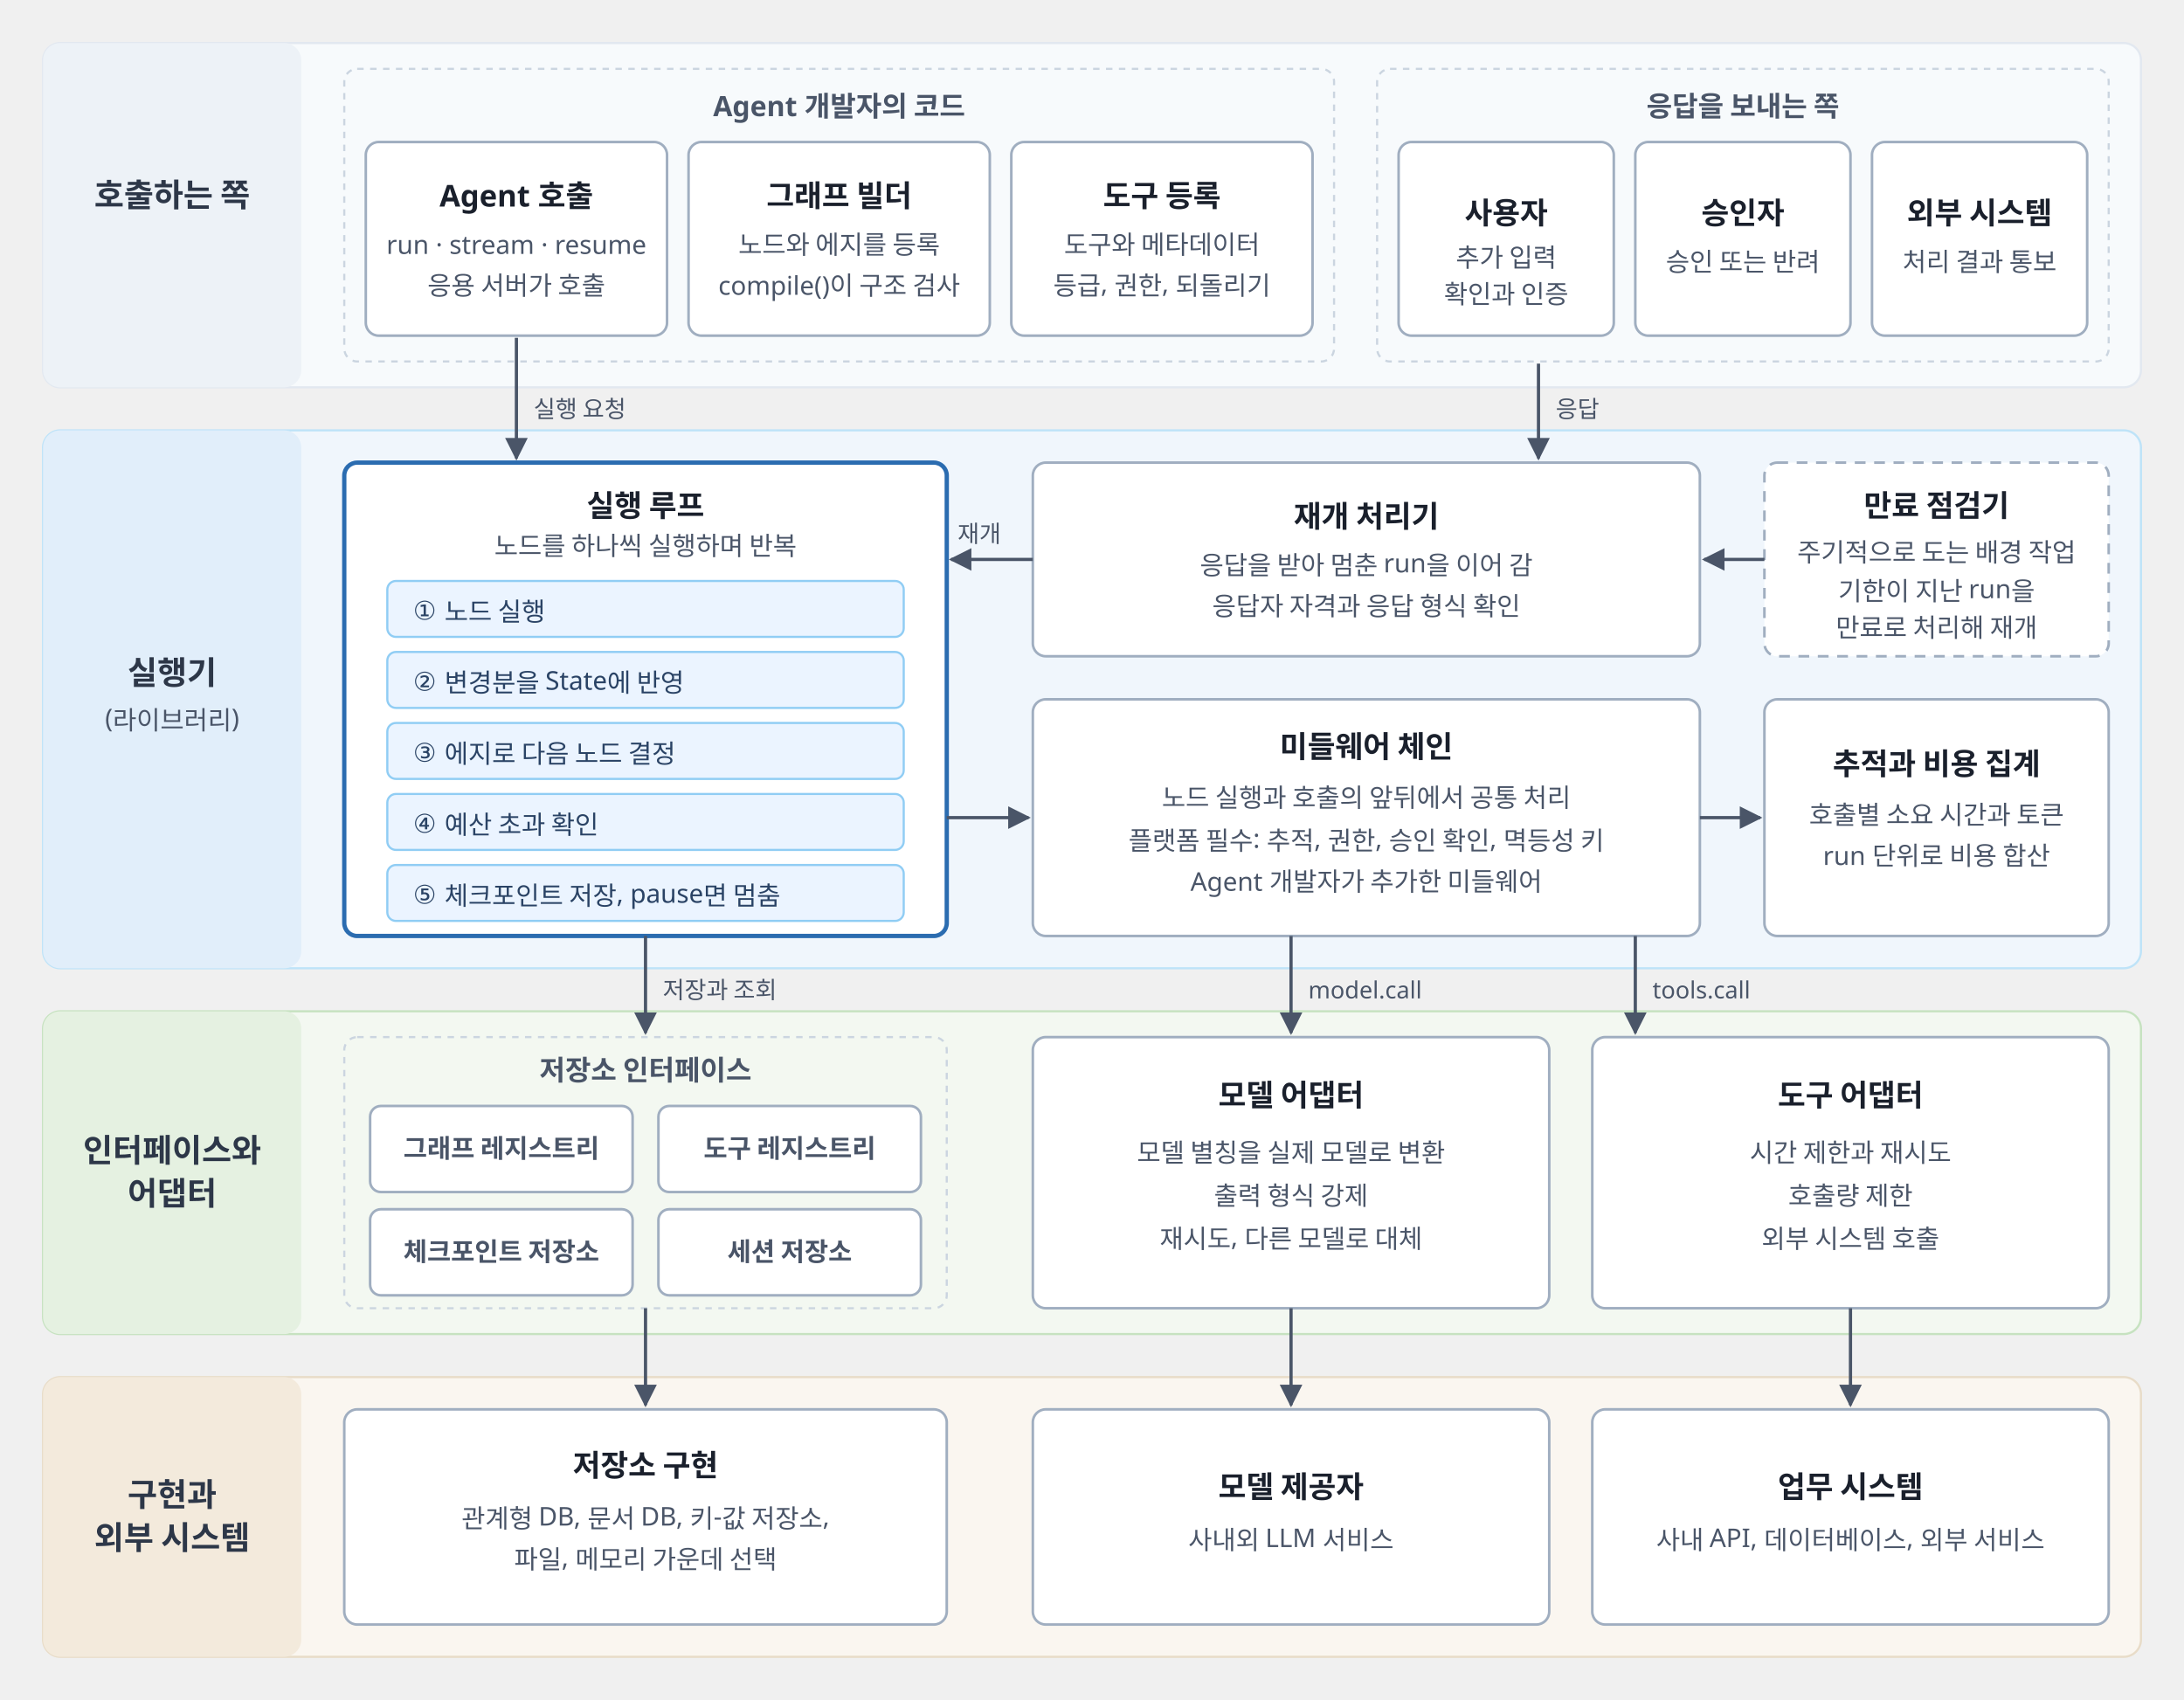
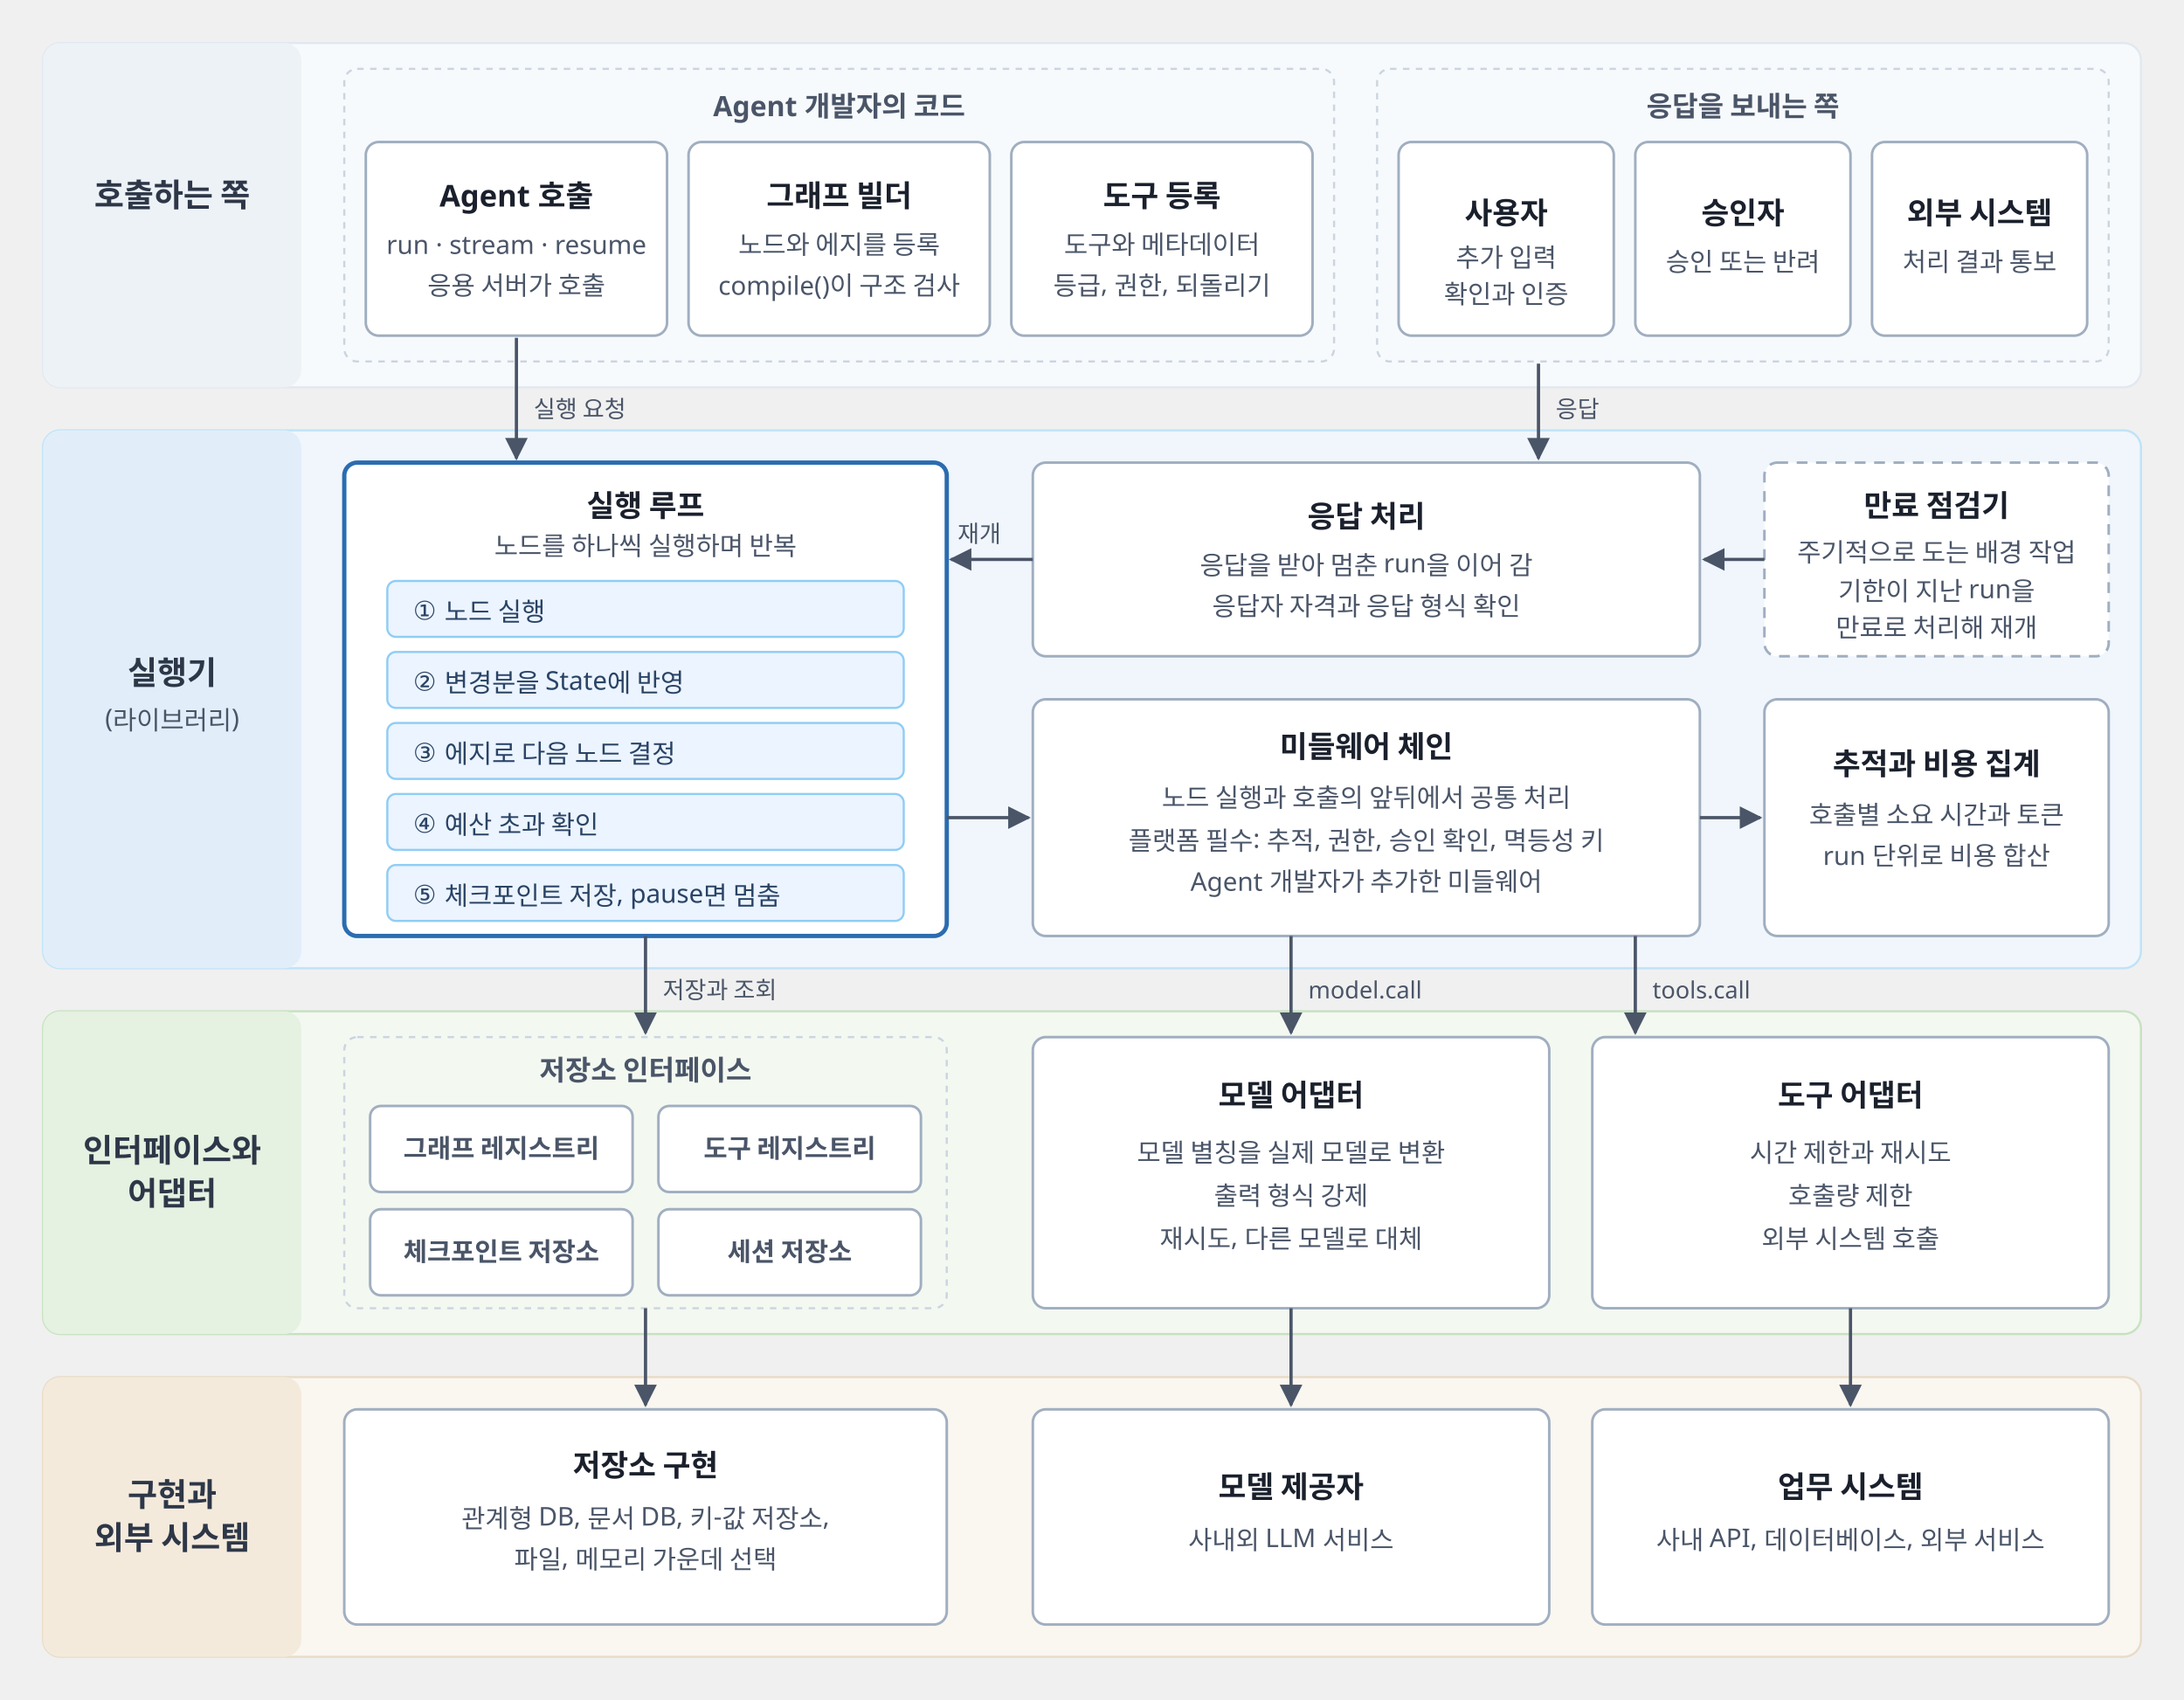
<svg xmlns="http://www.w3.org/2000/svg" viewBox="0 0 1015 790" width="1015" height="790" font-family="Apple SD Gothic Neo, Malgun Gothic, Noto Sans KR, sans-serif">
  <defs>
    <marker id="arrow" viewBox="0 0 10 10" refX="9" refY="5" markerWidth="7" markerHeight="7" orient="auto-start-reverse">
      <path d="M0,0 L10,5 L0,10 z" fill="#4A5568" />
    </marker>
    <style>
      .band-label { font-size: 15px; font-weight: 700; fill: #2D3748; text-anchor: middle; }
      .group-title { font-size: 13px; font-weight: 700; fill: #4A5568; text-anchor: middle; }
      .box { fill: #FFFFFF; stroke: #A0AEC0; stroke-width: 1.2; }
      .box-strong { fill: #FFFFFF; stroke: #2B6CB0; stroke-width: 2; }
      .box-dashed { fill: #FFFFFF; stroke: #A0AEC0; stroke-width: 1.2; stroke-dasharray: 5 4; }
      .group { fill: none; stroke: #CBD5E0; stroke-width: 1; stroke-dasharray: 3 3; }
      .chip { fill: #EBF4FF; stroke: #90CDF4; stroke-width: 1; }
      .t { font-size: 14px; font-weight: 700; fill: #1A202C; text-anchor: middle; }
      .s { font-size: 12px; fill: #4A5568; text-anchor: middle; }
      .c { font-size: 12px; fill: #2A4365; }
      .a { stroke: #4A5568; stroke-width: 1.5; fill: none; marker-end: url(#arrow); }
      .al { font-size: 11px; fill: #4A5568; }
    </style>
  </defs>
  <rect x="20" y="20" width="975" height="160" rx="8" fill="#F7FAFC" stroke="#E2E8F0" />
  <rect x="20" y="20" width="120" height="160" rx="8" fill="#EDF2F7" />
  <text class="band-label" x="80" y="96">호출하는 쪽</text>
  <rect class="group" x="160" y="32" width="460" height="136" rx="6" />
  <text class="group-title" x="390" y="54">Agent 개발자의 코드</text>
  <rect class="box" x="170" y="66" width="140" height="90" rx="6" />
  <text class="t" x="240" y="96">Agent 호출</text>
  <text class="s" x="240" y="118">run · stream · resume</text>
  <text class="s" x="240" y="137">응용 서버가 호출</text>
  <rect class="box" x="320" y="66" width="140" height="90" rx="6" />
  <text class="t" x="390" y="96">그래프 빌더</text>
  <text class="s" x="390" y="118">노드와 에지를 등록</text>
  <text class="s" x="390" y="137">compile()이 구조 검사</text>
  <rect class="box" x="470" y="66" width="140" height="90" rx="6" />
  <text class="t" x="540" y="96">도구 등록</text>
  <text class="s" x="540" y="118">도구와 메타데이터</text>
  <text class="s" x="540" y="137">등급, 권한, 되돌리기</text>
  <rect class="group" x="640" y="32" width="340" height="136" rx="6" />
  <text class="group-title" x="810" y="54">응답을 보내는 쪽</text>
  <rect class="box" x="650" y="66" width="100" height="90" rx="6" />
  <text class="t" x="700" y="104">사용자</text>
  <text class="s" x="700" y="124">추가 입력</text>
  <text class="s" x="700" y="141">확인과 인증</text>
  <rect class="box" x="760" y="66" width="100" height="90" rx="6" />
  <text class="t" x="810" y="104">승인자</text>
  <text class="s" x="810" y="126">승인 또는 반려</text>
  <rect class="box" x="870" y="66" width="100" height="90" rx="6" />
  <text class="t" x="920" y="104">외부 시스템</text>
  <text class="s" x="920" y="126">처리 결과 통보</text>
  <rect x="20" y="200" width="975" height="250" rx="8" fill="#F0F6FC" stroke="#BEE3F8" />
  <rect x="20" y="200" width="120" height="250" rx="8" fill="#E1EEFA" />
  <text class="band-label" x="80" y="318">실행기</text>
  <text class="s" x="80" y="338">(라이브러리)</text>
  <rect class="box-strong" x="160" y="215" width="280" height="220" rx="6" />
  <text class="t" x="300" y="240">실행 루프</text>
  <text class="s" x="300" y="258">노드를 하나씩 실행하며 반복</text>
  <rect class="chip" x="180" y="270" width="240" height="26" rx="4" />
  <text class="c" x="192" y="288">① 노드 실행</text>
  <rect class="chip" x="180" y="303" width="240" height="26" rx="4" />
  <text class="c" x="192" y="321">② 변경분을 State에 반영</text>
  <rect class="chip" x="180" y="336" width="240" height="26" rx="4" />
  <text class="c" x="192" y="354">③ 에지로 다음 노드 결정</text>
  <rect class="chip" x="180" y="369" width="240" height="26" rx="4" />
  <text class="c" x="192" y="387">④ 예산 초과 확인</text>
  <rect class="chip" x="180" y="402" width="240" height="26" rx="4" />
  <text class="c" x="192" y="420">⑤ 체크포인트 저장, pause면 멈춤</text>
  <rect class="box" x="480" y="215" width="310" height="90" rx="6" />
-   <text class="t" x="635" y="245">재개 처리기</text>
+   <text class="t" x="635" y="245">응답 처리</text>
  <text class="s" x="635" y="267">응답을 받아 멈춘 run을 이어 감</text>
  <text class="s" x="635" y="286">응답자 자격과 응답 형식 확인</text>
  <rect class="box-dashed" x="820" y="215" width="160" height="90" rx="6" />
  <text class="t" x="900" y="240">만료 점검기</text>
  <text class="s" x="900" y="261">주기적으로 도는 배경 작업</text>
  <text class="s" x="900" y="279">기한이 지난 run을</text>
  <text class="s" x="900" y="296">만료로 처리해 재개</text>
  <rect class="box" x="480" y="325" width="310" height="110" rx="6" />
  <text class="t" x="635" y="352">미들웨어 체인</text>
  <text class="s" x="635" y="375">노드 실행과 호출의 앞뒤에서 공통 처리</text>
  <text class="s" x="635" y="395">플랫폼 필수: 추적, 권한, 승인 확인, 멱등성 키</text>
  <text class="s" x="635" y="414">Agent 개발자가 추가한 미들웨어</text>
  <rect class="box" x="820" y="325" width="160" height="110" rx="6" />
  <text class="t" x="900" y="360">추적과 비용 집계</text>
  <text class="s" x="900" y="383">호출별 소요 시간과 토큰</text>
  <text class="s" x="900" y="402">run 단위로 비용 합산</text>
  <rect x="20" y="470" width="975" height="150" rx="8" fill="#F3F8F1" stroke="#C6E2C0" />
  <rect x="20" y="470" width="120" height="150" rx="8" fill="#E5F1E1" />
  <text class="band-label" x="80" y="540">인터페이스와</text>
  <text class="band-label" x="80" y="560">어댑터</text>
  <rect class="group" x="160" y="482" width="280" height="126" rx="6" />
  <text class="group-title" x="300" y="502">저장소 인터페이스</text>
  <rect class="box" x="172" y="514" width="122" height="40" rx="5" />
  <text class="s" x="233" y="538" font-weight="700" fill="#1A202C">그래프 레지스트리</text>
  <rect class="box" x="306" y="514" width="122" height="40" rx="5" />
  <text class="s" x="367" y="538" font-weight="700" fill="#1A202C">도구 레지스트리</text>
  <rect class="box" x="172" y="562" width="122" height="40" rx="5" />
  <text class="s" x="233" y="586" font-weight="700" fill="#1A202C">체크포인트 저장소</text>
  <rect class="box" x="306" y="562" width="122" height="40" rx="5" />
  <text class="s" x="367" y="586" font-weight="700" fill="#1A202C">세션 저장소</text>
  <rect class="box" x="480" y="482" width="240" height="126" rx="6" />
  <text class="t" x="600" y="514">모델 어댑터</text>
  <text class="s" x="600" y="540">모델 별칭을 실제 모델로 변환</text>
  <text class="s" x="600" y="560">출력 형식 강제</text>
  <text class="s" x="600" y="580">재시도, 다른 모델로 대체</text>
  <rect class="box" x="740" y="482" width="240" height="126" rx="6" />
  <text class="t" x="860" y="514">도구 어댑터</text>
  <text class="s" x="860" y="540">시간 제한과 재시도</text>
  <text class="s" x="860" y="560">호출량 제한</text>
  <text class="s" x="860" y="580">외부 시스템 호출</text>
  <rect x="20" y="640" width="975" height="130" rx="8" fill="#FAF6F0" stroke="#E8DCC8" />
  <rect x="20" y="640" width="120" height="130" rx="8" fill="#F3EADC" />
  <text class="band-label" x="80" y="700">구현과</text>
  <text class="band-label" x="80" y="720">외부 시스템</text>
  <rect class="box" x="160" y="655" width="280" height="100" rx="6" />
  <text class="t" x="300" y="686">저장소 구현</text>
  <text class="s" x="300" y="710">관계형 DB, 문서 DB, 키-값 저장소,</text>
  <text class="s" x="300" y="729">파일, 메모리 가운데 선택</text>
  <rect class="box" x="480" y="655" width="240" height="100" rx="6" />
  <text class="t" x="600" y="696">모델 제공자</text>
  <text class="s" x="600" y="720">사내외 LLM 서비스</text>
  <rect class="box" x="740" y="655" width="240" height="100" rx="6" />
  <text class="t" x="860" y="696">업무 시스템</text>
  <text class="s" x="860" y="720">사내 API, 데이터베이스, 외부 서비스</text>
  <path class="a" d="M240,157 L240,213" />
  <text class="al" x="248" y="194">실행 요청</text>
  <path class="a" d="M715,169 L715,213" />
  <text class="al" x="723" y="194">응답</text>
  <path class="a" d="M480,260 L442,260" />
  <text class="al" x="445" y="252">재개</text>
  <path class="a" d="M820,260 L792,260" />
  <path class="a" d="M440,380 L478,380" />
  <path class="a" d="M790,380 L818,380" />
  <path class="a" d="M300,435 L300,480" />
  <text class="al" x="308" y="464">저장과 조회</text>
  <path class="a" d="M600,435 L600,480" />
  <text class="al" x="608" y="464">model.call</text>
  <path class="a" d="M760,435 L760,480" />
  <text class="al" x="768" y="464">tools.call</text>
  <path class="a" d="M300,608 L300,653" />
  <path class="a" d="M600,608 L600,653" />
  <path class="a" d="M860,608 L860,653" />
</svg>
